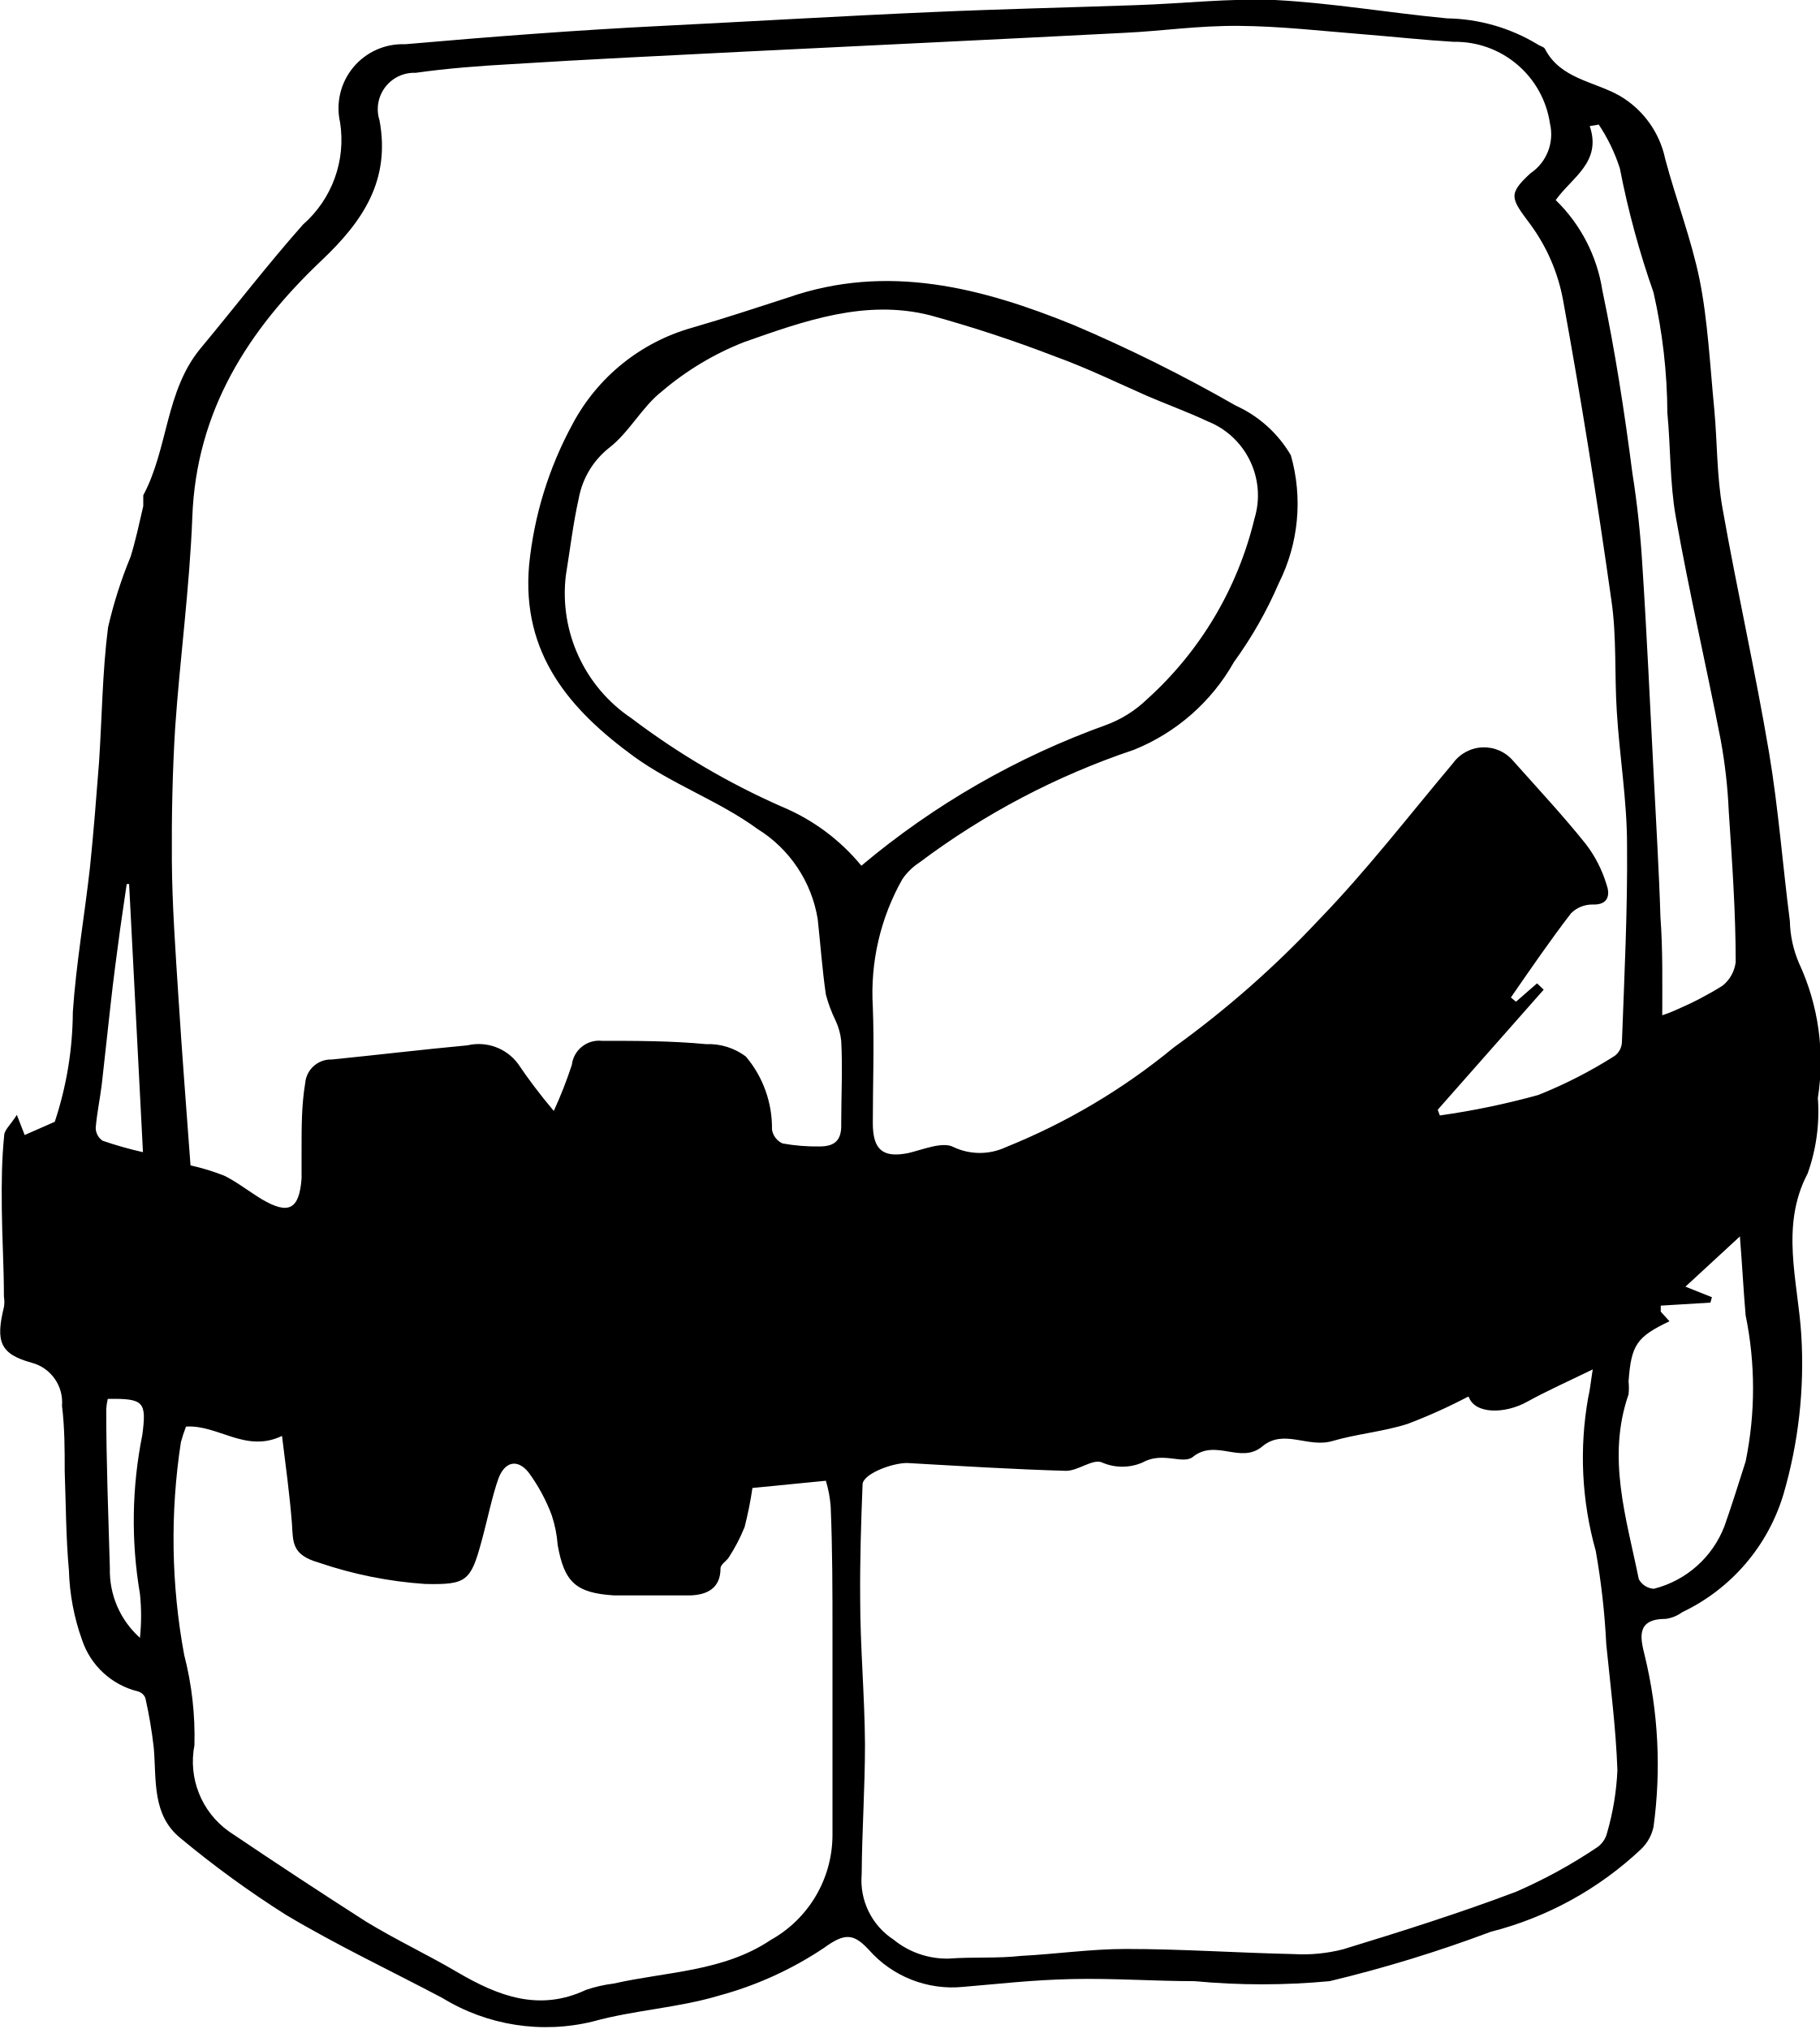
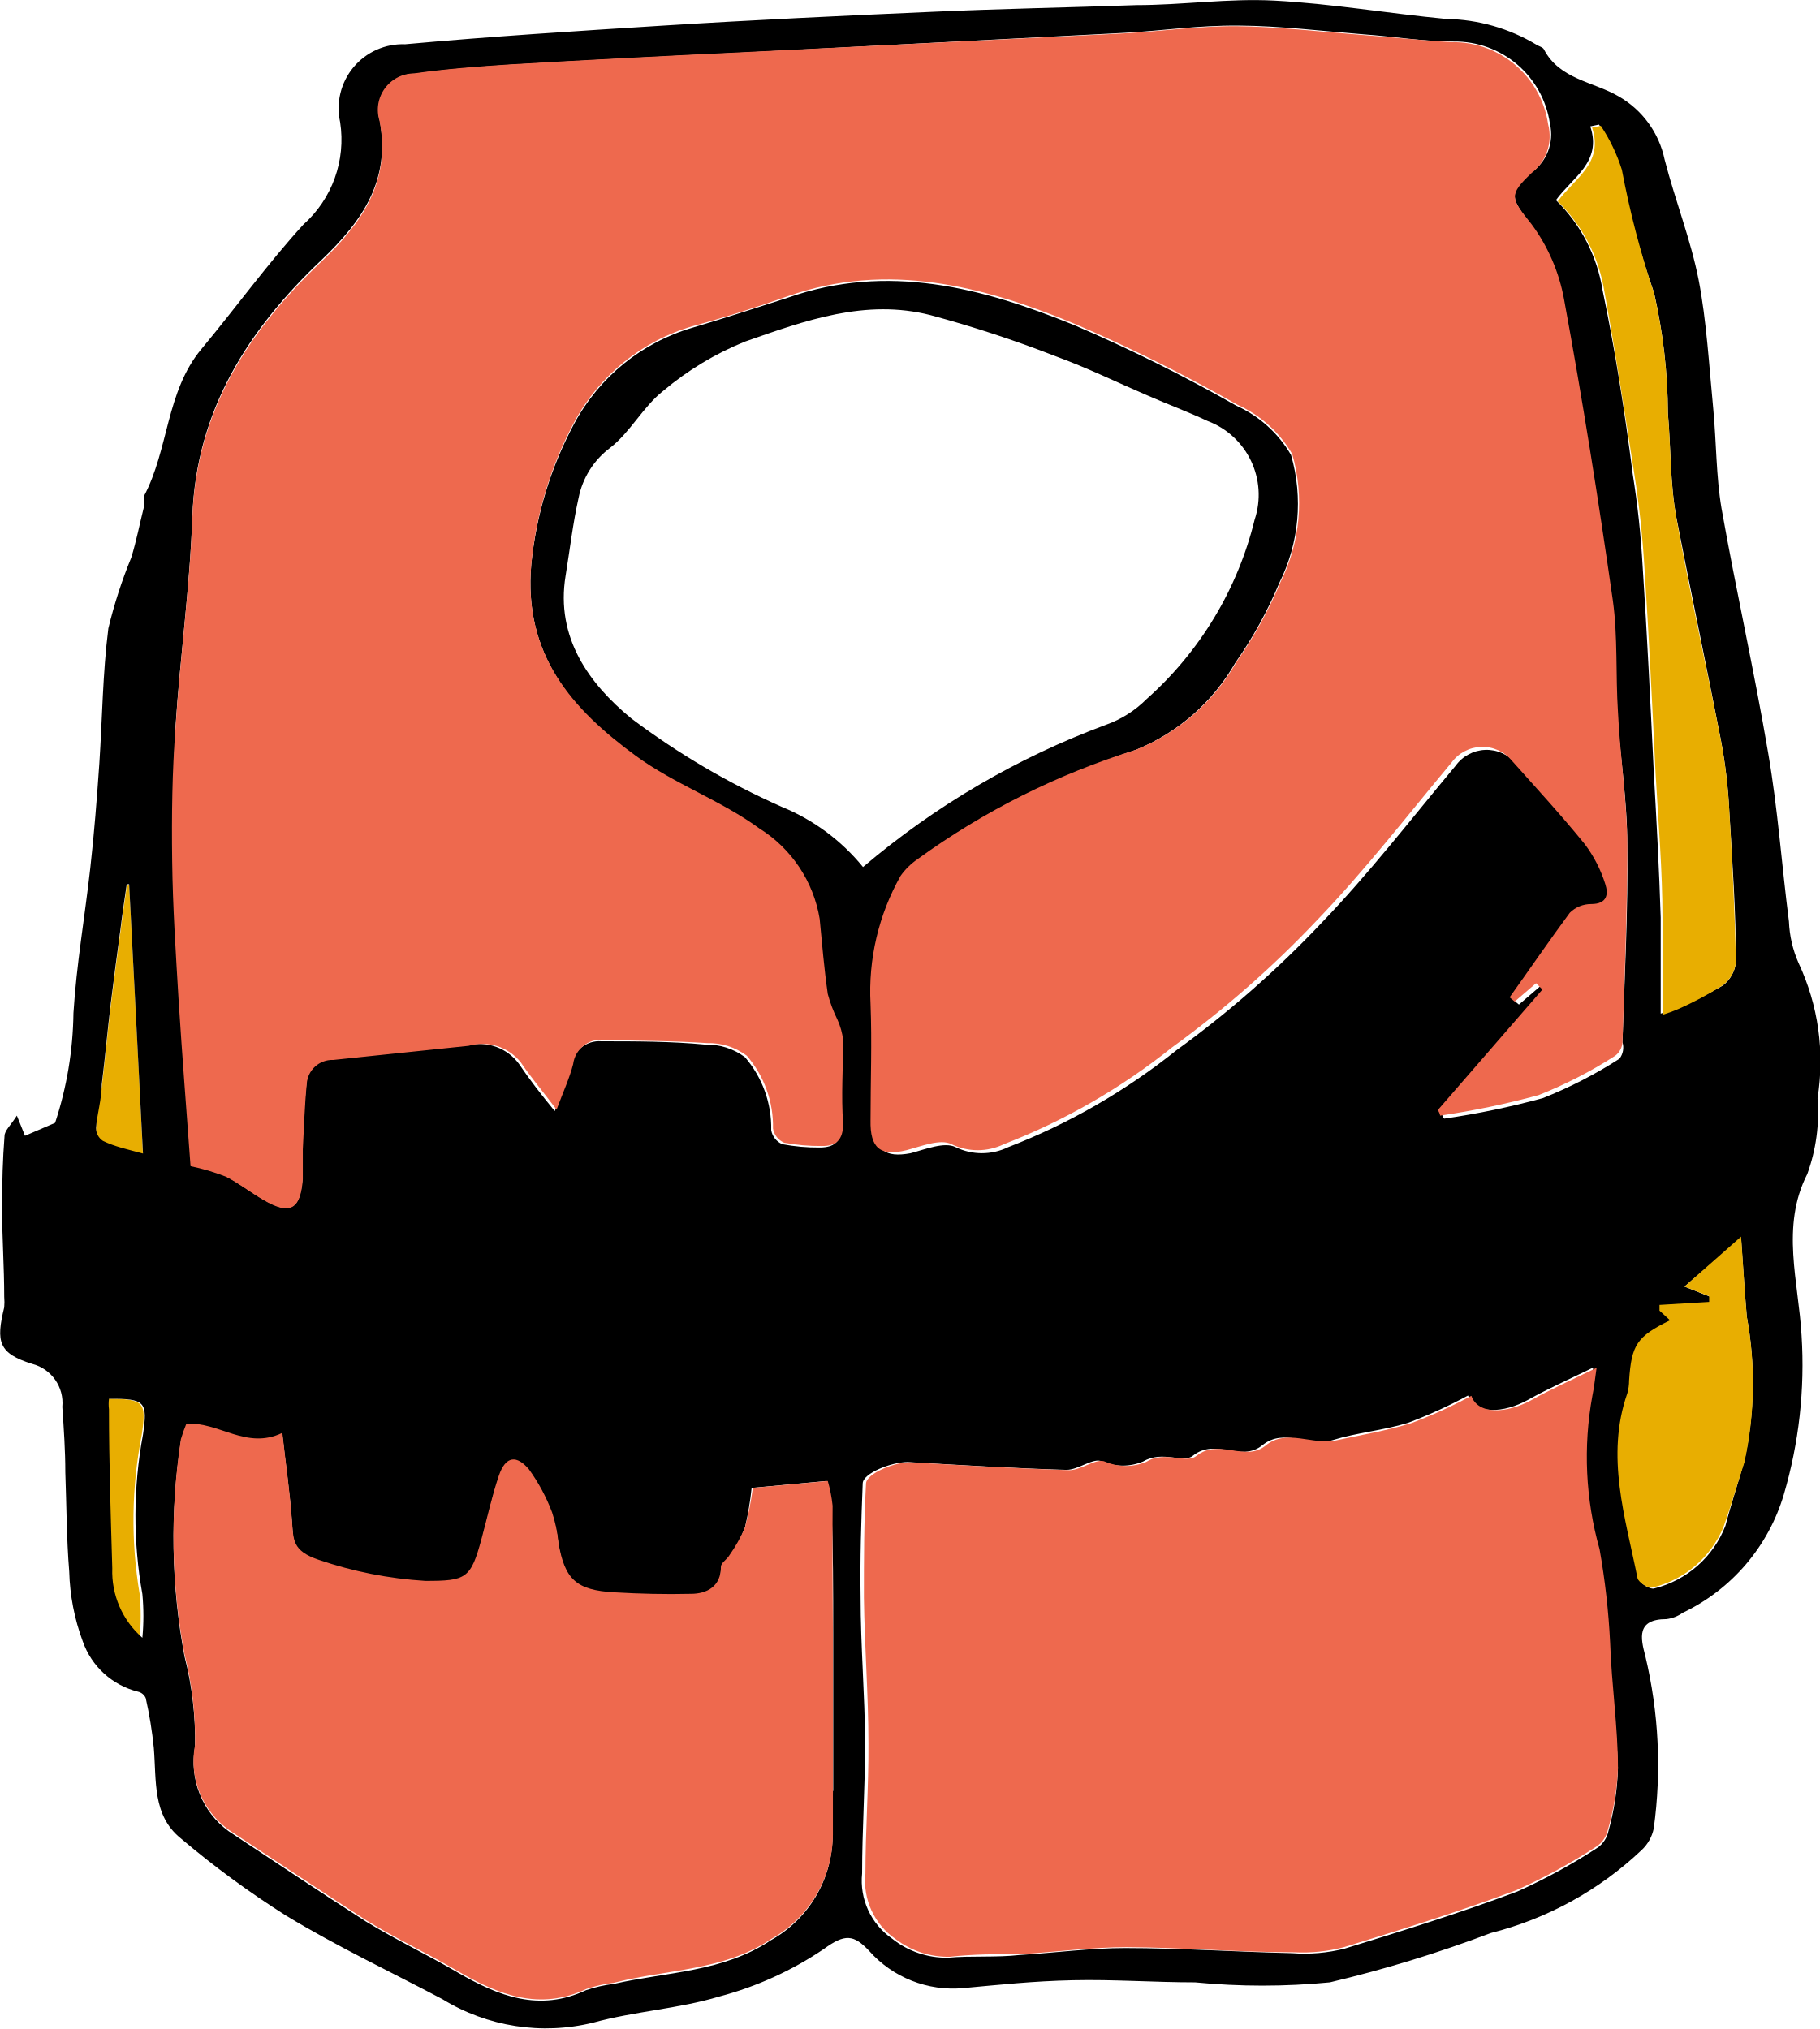
- <svg xmlns="http://www.w3.org/2000/svg" viewBox="0 0 60.46 67.43">
+ <svg xmlns="http://www.w3.org/2000/svg" viewBox="0 0 60.46 67.42">
+   <defs>
+     <style>.cls-1{fill:#e8ae01;}.cls-2{fill:#ee694e;}</style>
+   </defs>
  <g id="Layer_2" data-name="Layer 2">
    <g id="Layer_1-2" data-name="Layer 1">
-       <path d="M.56,37.05l.26.67,1-.44a11.77,11.77,0,0,0,.6-3.65c.11-1.61.39-3.2.57-4.81.12-1.16.21-2.32.3-3.48.1-1.5.11-3,.3-4.49a14.89,14.89,0,0,1,.75-2.35c.17-.55.29-1.12.42-1.68,0-.12,0-.26,0-.36.83-1.55.73-3.47,1.91-4.89S8.9,8.78,10.07,7.46A3.74,3.74,0,0,0,11.3,4.07a2.13,2.13,0,0,1,2.16-2.6C16.31,1.22,19.18,1,22,.86s6-.33,9-.46C33.25.3,35.51.25,37.77.17,39.3.12,40.84-.06,42.36,0c1.91.1,3.81.43,5.72.61a6,6,0,0,1,3,.86c.08.06.21.08.25.15.51,1,1.63,1.08,2.48,1.56a3.19,3.19,0,0,1,1.52,2.11c.36,1.35.87,2.67,1.14,4s.35,2.89.49,4.33c.1,1.09.08,2.19.27,3.26.48,2.72,1.09,5.41,1.55,8.14.31,1.85.45,3.73.69,5.59A3.73,3.73,0,0,0,59.77,32a7.78,7.78,0,0,1,.63,4.49A6.11,6.11,0,0,1,60.06,39c-.92,1.75-.32,3.58-.21,5.37a15.49,15.49,0,0,1-.59,5.28,6.36,6.36,0,0,1-3.37,3.93,1.19,1.19,0,0,1-.54.22c-1,0-.85.63-.7,1.23a15.31,15.31,0,0,1,.29,5.68,1.44,1.44,0,0,1-.41.74,11.37,11.37,0,0,1-5,2.75,45.1,45.1,0,0,1-5.35,1.64,24,24,0,0,1-4.49,0c-1.35,0-2.7-.1-4.06-.07s-2.42.16-3.63.26a3.69,3.69,0,0,1-3.13-1.23c-.51-.55-.8-.57-1.5-.06a11.82,11.82,0,0,1-3.48,1.58c-1.36.41-2.82.48-4.19.86a6.58,6.58,0,0,1-5-.78c-1.74-.92-3.52-1.76-5.21-2.77A33.32,33.32,0,0,1,6,61.09c-.95-.77-.8-1.91-.89-3a15.54,15.54,0,0,0-.28-1.66.37.37,0,0,0-.25-.22,2.61,2.61,0,0,1-1.85-1.7,7.46,7.46,0,0,1-.44-2.32c-.1-1.09-.1-2.19-.14-3.29,0-.73,0-1.45-.09-2.18a1.36,1.36,0,0,0-1-1.43C0,45-.15,44.59.13,43.44a1,1,0,0,0,0-.35c0-1-.06-1.94-.07-2.91s0-1.64.08-2.46C.15,37.55.35,37.38.56,37.05Zm47.21-.17.07.19a25.63,25.63,0,0,0,3.27-.68,15.22,15.22,0,0,0,2.54-1.3.6.6,0,0,0,.24-.46c.08-2.18.19-4.37.17-6.55,0-1.48-.25-2.95-.34-4.43-.08-1.23,0-2.48-.18-3.7-.47-3.33-1-6.66-1.61-10a6.11,6.11,0,0,0-1.08-2.49c-.65-.87-.76-1,0-1.7a1.56,1.56,0,0,0,.65-1.65,3.18,3.18,0,0,0-3.2-2.72c-1-.06-2-.17-3-.25-1.38-.11-2.76-.27-4.14-.28s-2.52.17-3.78.23c-4.24.22-8.49.42-12.73.63-2.55.13-5.1.25-7.64.41-1.07.06-2.14.14-3.2.29A1.21,1.21,0,0,0,12.61,4c.37,2-.56,3.36-1.92,4.65-2.44,2.31-4.17,5-4.3,8.53-.09,2.35-.41,4.69-.57,7-.09,1.47-.12,2.95-.11,4.42s.12,3,.22,4.56c.12,1.9.27,3.79.4,5.57a7.23,7.23,0,0,1,1.14.35c.43.22.81.52,1.22.77.9.53,1.25.35,1.33-.68,0-.34,0-.68,0-1,0-.72,0-1.45.12-2.17a.86.86,0,0,1,.89-.79c1.5-.15,3-.33,4.5-.47a1.63,1.63,0,0,1,1.68.61c.33.49.71,1,1.19,1.57A14.37,14.37,0,0,0,19,35.39a.91.91,0,0,1,1-.8c1.15,0,2.31,0,3.46.11a2.06,2.06,0,0,1,1.32.41,3.67,3.67,0,0,1,.87,2.43A.61.61,0,0,0,26,38a6.32,6.32,0,0,0,1.23.1c.49,0,.74-.19.72-.75,0-.92.05-1.84,0-2.76a2.1,2.1,0,0,0-.19-.68,4.71,4.71,0,0,1-.32-.86c-.12-.83-.18-1.67-.27-2.5a4.34,4.34,0,0,0-2-3c-1.27-.93-2.83-1.48-4.11-2.41-2.11-1.54-3.74-3.4-3.48-6.36a12.37,12.37,0,0,1,1.44-4.68A6.49,6.49,0,0,1,23,10.89c1.07-.31,2.13-.66,3.18-1,3.3-1.15,6.44-.33,9.49.91a51,51,0,0,1,5.39,2.68,4.06,4.06,0,0,1,1.83,1.65,5.89,5.89,0,0,1-.4,4.25A13.58,13.58,0,0,1,41,22a6.68,6.68,0,0,1-3.33,2.92,25.21,25.21,0,0,0-7.13,3.75,2,2,0,0,0-.56.55A7.69,7.69,0,0,0,29,33.46c.05,1.28,0,2.57,0,3.86,0,.89.33,1.17,1.18,1,.5-.12,1.14-.39,1.5-.2a2.05,2.05,0,0,0,1.75,0A21.22,21.22,0,0,0,39,34.81a33.13,33.13,0,0,0,4.8-4.22c1.6-1.65,3-3.47,4.48-5.23a1.27,1.27,0,0,1,2-.07c.81.91,1.65,1.81,2.41,2.76a4.21,4.21,0,0,1,.69,1.35c.11.3.09.68-.46.66a1,1,0,0,0-.72.29c-.7.91-1.35,1.86-2,2.8l.17.14.7-.61.22.21Zm1,9.54a18.22,18.22,0,0,1-2,.9c-.81.26-1.68.33-2.5.57s-1.61-.42-2.33.18-1.54-.27-2.31.35c-.33.26-1-.19-1.66.18a1.69,1.69,0,0,1-1.36,0c-.3-.13-.8.29-1.2.28-1.75-.05-3.51-.16-5.27-.26-.52,0-1.47.37-1.48.71-.05,1.26-.09,2.52-.08,3.78,0,1.62.15,3.24.16,4.86,0,1.44-.1,2.88-.11,4.32a2.35,2.35,0,0,0,1.06,2.17,2.8,2.8,0,0,0,1.84.63c.8-.06,1.6,0,2.4-.09,1.16-.06,2.32-.23,3.48-.23,1.86,0,3.71.13,5.57.17a5.35,5.35,0,0,0,1.65-.16c1.93-.59,3.86-1.2,5.74-1.91a16.93,16.93,0,0,0,2.67-1.46.82.82,0,0,0,.36-.51,8.86,8.86,0,0,0,.34-2.07c-.05-1.4-.23-2.79-.37-4.18a24.66,24.66,0,0,0-.35-3.11,11.42,11.42,0,0,1-.25-5.1c.06-.24.08-.49.15-.93-.84.41-1.52.71-2.17,1.07C50,47,49,47,48.8,46.42ZM28.62,28.77a26.62,26.62,0,0,1,8.14-4.68,3.91,3.91,0,0,0,1.35-.85,11.79,11.79,0,0,0,3.57-6A2.65,2.65,0,0,0,40.12,14c-.66-.31-1.35-.56-2-.84-1-.44-2-.93-3.08-1.32a43.35,43.35,0,0,0-4.13-1.36c-2.16-.55-4.2.19-6.19.89A9.63,9.63,0,0,0,22,13c-.67.52-1.09,1.37-1.77,1.89a2.78,2.78,0,0,0-1,1.67c-.19.85-.29,1.71-.43,2.57a5,5,0,0,0,2.18,4.74,24.89,24.89,0,0,0,5,2.94A6.8,6.8,0,0,1,28.62,28.77ZM27.44,49.21,25,49.45a12.34,12.34,0,0,1-.26,1.3,6,6,0,0,1-.52,1c-.08.13-.28.24-.28.37,0,.66-.44.88-1,.9-.85,0-1.7,0-2.54,0-1.27-.08-1.65-.44-1.87-1.67a4.13,4.13,0,0,0-.2-1,5.89,5.89,0,0,0-.77-1.42c-.38-.47-.8-.34-1,.21s-.37,1.39-.56,2.08c-.36,1.34-.51,1.45-1.88,1.42a13.83,13.83,0,0,1-3.53-.71c-.9-.26-.85-.67-.89-1.3-.08-1-.21-1.94-.33-2.91-1.21.58-2.12-.38-3.19-.31a5.3,5.3,0,0,0-.17.52A21.2,21.2,0,0,0,6.12,55a10.79,10.79,0,0,1,.34,3A2.85,2.85,0,0,0,7.6,60.86q2.25,1.52,4.56,3c1,.61,2.05,1.1,3.05,1.69,1.35.79,2.71,1.31,4.26.58a4.57,4.57,0,0,1,.92-.21c1.76-.4,3.64-.39,5.22-1.45A4,4,0,0,0,27.66,61c0-.49,0-1,0-1.46,0-1.75,0-3.5,0-5.25,0-1.41,0-2.82-.06-4.22A3.89,3.89,0,0,0,27.44,49.21ZM55.23,33.74a4.54,4.54,0,0,0,.51-.2,11.08,11.08,0,0,0,1.49-.78,1.18,1.18,0,0,0,.44-.79c0-1.67-.12-3.34-.23-5a17.31,17.31,0,0,0-.27-2.39c-.48-2.47-1.05-4.92-1.49-7.4-.2-1.13-.17-2.3-.28-3.46a18.49,18.49,0,0,0-.46-4,29.28,29.28,0,0,1-1.12-4.13,5.86,5.86,0,0,0-.7-1.45l-.3.05c.41,1.2-.6,1.71-1.13,2.46a5.32,5.32,0,0,1,1.55,3c.42,2,.73,4,1,6.09.16,1,.27,2.05.33,3.07.15,2.28.25,4.56.37,6.84.08,1.61.18,3.22.23,4.83C55.25,31.58,55.23,32.61,55.23,33.74Zm.24,10.17c-1.09.52-1.27.78-1.36,2a2,2,0,0,1,0,.43c-.73,2.1-.07,4.11.34,6.14a.61.61,0,0,0,.5.32,3.4,3.4,0,0,0,2.35-2.09c.25-.71.47-1.42.7-2.14A12.09,12.09,0,0,0,58,43.71c-.07-.81-.11-1.61-.19-2.62L56,42.76l.88.35-.05.18-1.65.1v.2ZM4.29,29.38l-.08,0c-.07.5-.15,1-.22,1.51-.11.82-.22,1.63-.31,2.45s-.2,1.8-.3,2.71c-.06.48-.16.95-.2,1.43a.52.52,0,0,0,.23.43,12.41,12.41,0,0,0,1.34.38ZM3.58,46.49a2,2,0,0,0-.05.34c0,1.76.07,3.52.12,5.28a3,3,0,0,0,1,2.32,7,7,0,0,0,0-1.46,14.47,14.47,0,0,1,.08-5.29C4.87,46.59,4.79,46.47,3.58,46.49Z" />
+       <path class="cls-1" d="M3.83,46.73c1.21,0,1.29.1,1.13,1.19a14.75,14.75,0,0,0-.07,5.3,7.7,7.7,0,0,1,0,1.45,2.92,2.92,0,0,1-1-2.31c0-1.76-.08-3.52-.11-5.28A1.39,1.39,0,0,1,3.83,46.73Z" transform="translate(-0.25 -0.25)" />
+       <path class="cls-1" d="M4.54,29.63c.15,2.95.31,5.91.46,9-.52-.14-.94-.23-1.33-.38a.51.51,0,0,1-.23-.43c0-.48.14-1,.19-1.44.11-.9.19-1.8.3-2.7s.21-1.64.32-2.45c.06-.51.14-1,.21-1.51Z" transform="translate(-0.25 -0.25)" />
+       <path d="M60,32.25a7.7,7.7,0,0,1,.63,4.49,6,6,0,0,1-.34,2.52C59.4,41,60,42.84,60.1,44.63a15.28,15.28,0,0,1-.59,5.28,6.35,6.35,0,0,1-3.36,3.93,1.17,1.17,0,0,1-.54.21c-1,0-.86.63-.7,1.23A15.57,15.57,0,0,1,55.19,61a1.35,1.35,0,0,1-.41.73,11.32,11.32,0,0,1-5,2.75,43.32,43.32,0,0,1-5.35,1.64,23.1,23.1,0,0,1-4.48,0c-1.36,0-2.71-.1-4.06-.07s-2.42.15-3.63.26a3.72,3.72,0,0,1-3.14-1.24c-.51-.54-.8-.57-1.5-.06a11.38,11.38,0,0,1-3.47,1.58c-1.36.41-2.82.49-4.2.87a6.58,6.58,0,0,1-5-.78c-1.74-.92-3.52-1.76-5.2-2.78a31.13,31.13,0,0,1-3.5-2.57c-.94-.76-.8-1.91-.89-3a13.66,13.66,0,0,0-.27-1.66.37.37,0,0,0-.26-.21A2.61,2.61,0,0,1,3,54.79a7.19,7.19,0,0,1-.45-2.32c-.09-1.1-.09-2.2-.13-3.3,0-.72-.05-1.45-.1-2.17a1.34,1.34,0,0,0-1-1.43C.2,45.22.11,44.84.39,43.69a2,2,0,0,0,0-.35c0-1-.07-1.94-.07-2.91S.34,38.79.4,38c0-.18.2-.35.41-.68l.27.67,1-.43a12.12,12.12,0,0,0,.61-3.65c.1-1.61.38-3.21.56-4.82.13-1.15.22-2.31.3-3.47.1-1.5.11-3,.3-4.49a16.06,16.06,0,0,1,.76-2.35c.17-.55.28-1.12.42-1.68,0-.12,0-.26,0-.36.83-1.56.73-3.47,1.91-4.89S9.15,9,10.33,7.71a3.78,3.78,0,0,0,1.22-3.4,2.13,2.13,0,0,1,2.16-2.59c2.86-.26,5.72-.44,8.58-.62s6-.33,9-.46C33.5.54,35.77.5,38,.42c1.53,0,3.06-.23,4.58-.15,1.91.1,3.81.43,5.72.61a6,6,0,0,1,3,.86c.08.05.21.08.24.15.52,1,1.64,1.07,2.48,1.56a3.16,3.16,0,0,1,1.53,2.1c.35,1.36.87,2.67,1.13,4s.35,2.88.49,4.33c.1,1.08.09,2.19.27,3.26.48,2.72,1.09,5.41,1.55,8.13.32,1.85.45,3.73.69,5.6A3.78,3.78,0,0,0,60,32.25ZM58.2,48.79A12.14,12.14,0,0,0,58.28,44c-.07-.8-.12-1.61-.19-2.61L56.21,43l.88.35c0,.07,0,.13,0,.19l-1.65.1c0,.06,0,.13,0,.19l.35.32c-1.1.52-1.28.79-1.36,2a1.54,1.54,0,0,1-.06.43c-.73,2.09-.06,4.11.34,6.14,0,.14.38.36.5.31a3.42,3.42,0,0,0,2.36-2.08C57.76,50.22,58,49.5,58.2,48.79Zm-.28-16.57c0-1.67-.12-3.34-.22-5a17.18,17.18,0,0,0-.28-2.38c-.48-2.47-1-4.93-1.48-7.4-.21-1.13-.18-2.31-.28-3.46a18.41,18.41,0,0,0-.46-4,31.14,31.14,0,0,1-1.13-4.13,5.74,5.74,0,0,0-.7-1.46l-.29.06c.4,1.19-.6,1.7-1.14,2.45a5.38,5.38,0,0,1,1.55,3c.42,2,.74,4.06,1,6.1.16,1,.27,2,.33,3.07.15,2.28.26,4.56.37,6.84.09,1.61.18,3.22.23,4.83,0,1,0,2.07,0,3.19a4.94,4.94,0,0,0,.52-.19A11,11,0,0,0,57.48,33,1.12,1.12,0,0,0,57.92,32.22Zm-3.77,2.66c.07-2.19.19-4.37.16-6.55,0-1.48-.24-2.95-.34-4.43-.08-1.23,0-2.48-.17-3.7-.48-3.34-1-6.67-1.62-10a6,6,0,0,0-1.08-2.5c-.65-.86-.76-1,0-1.7a1.55,1.55,0,0,0,.64-1.64,3.19,3.19,0,0,0-3.2-2.73c-1,0-2-.17-3-.24-1.38-.11-2.76-.28-4.14-.29s-2.51.17-3.77.24L24.87,2c-2.55.12-5.09.25-7.64.4-1.07.07-2.13.15-3.19.3a1.21,1.21,0,0,0-1.18,1.52c.38,2-.56,3.36-1.92,4.66-2.44,2.31-4.17,5-4.3,8.52-.08,2.35-.41,4.69-.56,7C6,25.9,6,27.37,6,28.85s.12,3,.21,4.56c.12,1.89.27,3.78.4,5.57a7.23,7.23,0,0,1,1.14.35c.43.22.81.52,1.22.76.91.54,1.25.36,1.33-.67,0-.34,0-.68,0-1,0-.73.06-1.45.13-2.17a.85.85,0,0,1,.88-.8l4.5-.47a1.63,1.63,0,0,1,1.68.62c.33.49.72,1,1.19,1.57.22-.59.43-1,.55-1.51a.93.93,0,0,1,1-.81c1.15,0,2.3,0,3.45.11a2.1,2.1,0,0,1,1.32.42,3.6,3.6,0,0,1,.87,2.42.62.62,0,0,0,.37.47,6.36,6.36,0,0,0,1.24.11c.49,0,.73-.2.72-.75,0-.92,0-1.85,0-2.77a2.25,2.25,0,0,0-.19-.68,4.62,4.62,0,0,1-.32-.85c-.12-.83-.19-1.67-.27-2.5a4.38,4.38,0,0,0-2-3c-1.27-.93-2.83-1.48-4.1-2.41C19.26,23.82,17.63,22,17.9,19a12.47,12.47,0,0,1,1.43-4.68,6.54,6.54,0,0,1,3.92-3.18c1.07-.32,2.13-.66,3.18-1,3.31-1.16,6.45-.33,9.5.91a53,53,0,0,1,5.39,2.68,4,4,0,0,1,1.82,1.64,5.88,5.88,0,0,1-.39,4.25,14,14,0,0,1-1.46,2.65A6.74,6.74,0,0,1,38,25.16a24.93,24.93,0,0,0-7.13,3.74,2.26,2.26,0,0,0-.56.55,7.82,7.82,0,0,0-1,4.26c0,1.28,0,2.57,0,3.86,0,.89.33,1.16,1.19,1,.49-.13,1.13-.39,1.5-.2a2,2,0,0,0,1.74,0,21.14,21.14,0,0,0,5.59-3.22,34.37,34.37,0,0,0,4.81-4.22c1.59-1.65,3-3.48,4.47-5.24a1.27,1.27,0,0,1,2-.07c.82.92,1.65,1.82,2.42,2.77a4.37,4.37,0,0,1,.69,1.34c.1.31.08.68-.47.66a1,1,0,0,0-.71.29c-.71.92-1.36,1.87-2,2.81l.17.14.71-.61.21.21-3.47,4c0,.06,0,.12.07.19a27.48,27.48,0,0,0,3.27-.68,14.64,14.64,0,0,0,2.55-1.31A.61.61,0,0,0,54.15,34.88Zm-.47,26.23A8.69,8.69,0,0,0,54,59c-.05-1.39-.23-2.78-.37-4.18a24.71,24.71,0,0,0-.35-3.1,11.29,11.29,0,0,1-.24-5.1c0-.24.08-.49.14-.93-.84.41-1.52.71-2.16,1.07-.83.46-1.77.49-2-.14a16,16,0,0,1-2,.91c-.81.25-1.68.32-2.49.57s-1.61-.42-2.34.17-1.54-.26-2.31.35c-.33.27-1-.19-1.65.19a1.75,1.75,0,0,1-1.37,0c-.29-.14-.79.29-1.19.28-1.76-.05-3.52-.16-5.27-.26-.53,0-1.48.37-1.49.71-.05,1.25-.09,2.52-.07,3.78,0,1.62.14,3.23.15,4.85,0,1.45-.1,2.89-.1,4.33a2.34,2.34,0,0,0,1,2.17,2.88,2.88,0,0,0,1.85.63c.79-.07,1.6,0,2.39-.09,1.17-.07,2.33-.23,3.49-.23,1.85,0,3.71.13,5.56.17A5.42,5.42,0,0,0,44.92,65c1.92-.59,3.85-1.19,5.74-1.9a19.27,19.27,0,0,0,2.67-1.46A.9.9,0,0,0,53.68,61.11ZM41.93,17.52a2.62,2.62,0,0,0-1.56-3.28c-.66-.31-1.34-.56-2-.85-1-.43-2-.92-3.07-1.31a40.06,40.06,0,0,0-4.14-1.36C29,10.17,27,10.9,25,11.6a10.12,10.12,0,0,0-2.72,1.64c-.67.53-1.09,1.37-1.76,1.89a2.75,2.75,0,0,0-1.05,1.67c-.19.85-.29,1.72-.43,2.58-.34,2.06.79,3.6,2.18,4.74a25.37,25.37,0,0,0,5,2.94,6.8,6.8,0,0,1,2.7,2A26.9,26.9,0,0,1,37,24.33a3.6,3.6,0,0,0,1.34-.85A11.68,11.68,0,0,0,41.93,17.52Zm-14,42.24c0-1.75,0-3.5,0-5.26,0-1.4,0-2.81-.06-4.22a4.7,4.7,0,0,0-.16-.82l-2.49.23A10.32,10.32,0,0,1,25,51a4.93,4.93,0,0,1-.52,1c-.08.14-.27.25-.28.38,0,.65-.44.88-1,.9-.85,0-1.69,0-2.54-.05-1.27-.07-1.65-.43-1.86-1.66a4.55,4.55,0,0,0-.21-1,6.15,6.15,0,0,0-.77-1.43c-.38-.47-.8-.33-1,.22s-.38,1.38-.57,2.08c-.36,1.34-.51,1.45-1.87,1.41a13.55,13.55,0,0,1-3.54-.7c-.9-.27-.84-.67-.89-1.3-.07-1-.21-1.94-.32-2.92-1.22.58-2.12-.38-3.19-.3a5,5,0,0,0-.18.51,21.19,21.19,0,0,0,.12,7.15,11.26,11.26,0,0,1,.35,3A2.83,2.83,0,0,0,7.85,61.1c1.51,1,3,2,4.56,3,1,.61,2.05,1.11,3.06,1.7,1.34.78,2.7,1.31,4.25.58a4.66,4.66,0,0,1,.93-.21c1.76-.4,3.63-.39,5.21-1.45a4,4,0,0,0,2.05-3.47C27.91,60.73,27.92,60.24,27.92,59.76ZM5,47.92c.16-1.09.08-1.2-1.13-1.19a1.39,1.39,0,0,0,0,.35c0,1.76.06,3.52.11,5.28a2.92,2.92,0,0,0,1,2.31,7.7,7.7,0,0,0,0-1.45A14.75,14.75,0,0,1,5,47.92Zm0-9.34c-.15-3-.31-6-.46-8.95l-.08,0c-.07.5-.15,1-.21,1.51-.11.81-.22,1.63-.32,2.45s-.19,1.8-.3,2.7c0,.48-.16,1-.19,1.44a.51.51,0,0,0,.23.43C4.06,38.35,4.48,38.44,5,38.58Z" transform="translate(-0.25 -0.25)" />
+       <path class="cls-1" d="M58.28,44a12.14,12.14,0,0,1-.08,4.84c-.23.71-.44,1.43-.69,2.14A3.42,3.42,0,0,1,55.15,53c-.12.05-.47-.17-.5-.31-.4-2-1.07-4.05-.34-6.14a1.54,1.54,0,0,0,.06-.43c.08-1.19.26-1.46,1.36-2l-.35-.32c0-.06,0-.13,0-.19l1.65-.1c0-.06,0-.12,0-.19L56.21,43l1.88-1.66C58.16,42.34,58.21,43.15,58.28,44Z" transform="translate(-0.25 -0.25)" />
+       <path class="cls-1" d="M57.7,27.21c.1,1.67.18,3.34.22,5a1.12,1.12,0,0,1-.44.78,11,11,0,0,1-1.48.79,4.94,4.94,0,0,1-.52.19c0-1.12,0-2.16,0-3.19,0-1.61-.14-3.22-.23-4.83-.11-2.28-.22-4.56-.37-6.84-.06-1-.17-2.06-.33-3.07-.31-2-.63-4.08-1-6.1a5.38,5.38,0,0,0-1.55-3c.54-.75,1.54-1.26,1.14-2.45l.29-.06a5.74,5.74,0,0,1,.7,1.46A31.14,31.14,0,0,0,55.2,10a18.41,18.41,0,0,1,.46,4c.1,1.15.07,2.33.28,3.46.44,2.47,1,4.93,1.48,7.4A17.18,17.18,0,0,1,57.7,27.21Z" transform="translate(-0.25 -0.25)" />
+       <path class="cls-2" d="M54.31,28.33c0,2.18-.09,4.36-.16,6.55a.61.61,0,0,1-.24.45,14.64,14.64,0,0,1-2.55,1.31,27.48,27.48,0,0,1-3.27.68c0-.07-.05-.13-.07-.19l3.47-4-.21-.21-.71.61-.17-.14c.67-.94,1.32-1.89,2-2.81a1,1,0,0,1,.71-.29c.55,0,.57-.35.47-.66a4.37,4.37,0,0,0-.69-1.34c-.77-.95-1.6-1.85-2.42-2.77a1.27,1.27,0,0,0-2,.07c-1.47,1.76-2.88,3.59-4.47,5.24a34.37,34.37,0,0,1-4.81,4.22,21.14,21.14,0,0,1-5.59,3.22,2,2,0,0,1-1.74,0c-.37-.19-1,.07-1.5.2-.86.21-1.21-.06-1.19-1,0-1.29.05-2.58,0-3.86a7.82,7.82,0,0,1,1-4.26,2.26,2.26,0,0,1,.56-.55A24.93,24.93,0,0,1,38,25.16a6.74,6.74,0,0,0,3.33-2.92,14,14,0,0,0,1.46-2.65,5.88,5.88,0,0,0,.39-4.25,4,4,0,0,0-1.82-1.64A53,53,0,0,0,35.93,11c-3-1.24-6.19-2.07-9.5-.91-1.05.37-2.11.71-3.18,1a6.54,6.54,0,0,0-3.92,3.18A12.47,12.47,0,0,0,17.9,19c-.27,3,1.36,4.82,3.48,6.37,1.27.93,2.83,1.48,4.1,2.41a4.38,4.38,0,0,1,2,3c.08.83.15,1.67.27,2.5a4.62,4.62,0,0,0,.32.85,2.25,2.25,0,0,1,.19.68c0,.92-.07,1.85,0,2.77,0,.55-.23.76-.72.75a6.36,6.36,0,0,1-1.24-.11.62.62,0,0,1-.37-.47,3.6,3.6,0,0,0-.87-2.42,2.1,2.1,0,0,0-1.32-.42c-1.15-.08-2.3-.07-3.45-.11a.93.93,0,0,0-1,.81c-.12.47-.33.92-.55,1.51-.47-.62-.86-1.08-1.19-1.57A1.63,1.63,0,0,0,15.82,35l-4.5.47a.85.85,0,0,0-.88.8c-.07.72-.09,1.44-.13,2.17,0,.34,0,.68,0,1-.08,1-.42,1.21-1.33.67-.41-.24-.79-.54-1.22-.76A7.23,7.23,0,0,0,6.58,39c-.13-1.79-.28-3.68-.4-5.57-.09-1.52-.19-3-.21-4.56s0-3,.11-4.42c.15-2.35.48-4.69.56-7,.13-3.53,1.86-6.21,4.3-8.52,1.36-1.3,2.3-2.66,1.92-4.66A1.21,1.21,0,0,1,14,2.69c1.06-.15,2.12-.23,3.19-.3,2.55-.15,5.09-.28,7.64-.4l12.74-.63c1.26-.07,2.52-.25,3.77-.24s2.76.18,4.14.29c1,.07,2,.19,3,.24a3.19,3.19,0,0,1,3.2,2.73A1.55,1.55,0,0,1,51.13,6c-.79.75-.68.84,0,1.7a6,6,0,0,1,1.08,2.5c.61,3.31,1.14,6.64,1.62,10,.17,1.22.09,2.47.17,3.7C54.07,25.38,54.3,26.85,54.31,28.33Z" transform="translate(-0.25 -0.25)" />
+       <path class="cls-2" d="M54,59a8.69,8.69,0,0,1-.34,2.07.9.9,0,0,1-.35.52,19.27,19.27,0,0,1-2.67,1.46c-1.89.71-3.82,1.31-5.74,1.9a5.42,5.42,0,0,1-1.66.17c-1.85,0-3.71-.16-5.56-.17-1.16,0-2.32.16-3.49.23-.79,0-1.6,0-2.39.09A2.88,2.88,0,0,1,30,64.68a2.34,2.34,0,0,1-1-2.17c0-1.44.11-2.88.1-4.33,0-1.62-.13-3.23-.15-4.85,0-1.26,0-2.53.07-3.78,0-.34,1-.74,1.49-.71,1.75.1,3.51.21,5.27.26.4,0,.9-.42,1.19-.28a1.75,1.75,0,0,0,1.37,0c.6-.38,1.32.08,1.65-.19.77-.61,1.62.22,2.31-.35s1.56,0,2.34-.17,1.68-.32,2.49-.57a16,16,0,0,0,2-.91c.22.63,1.16.6,2,.14.64-.36,1.32-.66,2.16-1.07-.06.44-.09.69-.14.93a11.29,11.29,0,0,0,.24,5.1,24.71,24.71,0,0,1,.35,3.1C53.79,56.26,54,57.65,54,59Z" transform="translate(-0.25 -0.25)" />
+       <path class="cls-2" d="M27.92,54.5c0,1.76,0,3.51,0,5.26,0,.48,0,1,0,1.45a4,4,0,0,1-2.05,3.47c-1.58,1.06-3.45,1-5.21,1.45a4.66,4.66,0,0,0-.93.21c-1.55.73-2.91.2-4.25-.58-1-.59-2.07-1.09-3.06-1.7-1.54-1-3.05-2-4.56-3a2.83,2.83,0,0,1-1.13-2.84,11.26,11.26,0,0,0-.35-3,21.19,21.19,0,0,1-.12-7.15,5,5,0,0,1,.18-.51c1.07-.08,2,.88,3.19.3.11,1,.25,1.95.32,2.92.05.63,0,1,.89,1.3a13.55,13.55,0,0,0,3.54.7c1.36,0,1.51-.07,1.87-1.41.19-.7.34-1.4.57-2.08s.6-.69,1-.22a6.15,6.15,0,0,1,.77,1.43,4.55,4.55,0,0,1,.21,1c.21,1.23.59,1.59,1.86,1.66.85.05,1.69.07,2.54.05.54,0,1-.25,1-.9,0-.13.2-.24.28-.38A4.93,4.93,0,0,0,25,51a10.32,10.32,0,0,0,.26-1.31l2.49-.23a4.7,4.7,0,0,1,.16.82C27.9,51.69,27.91,53.1,27.92,54.5Z" transform="translate(-0.25 -0.25)" />
    </g>
  </g>
</svg>
